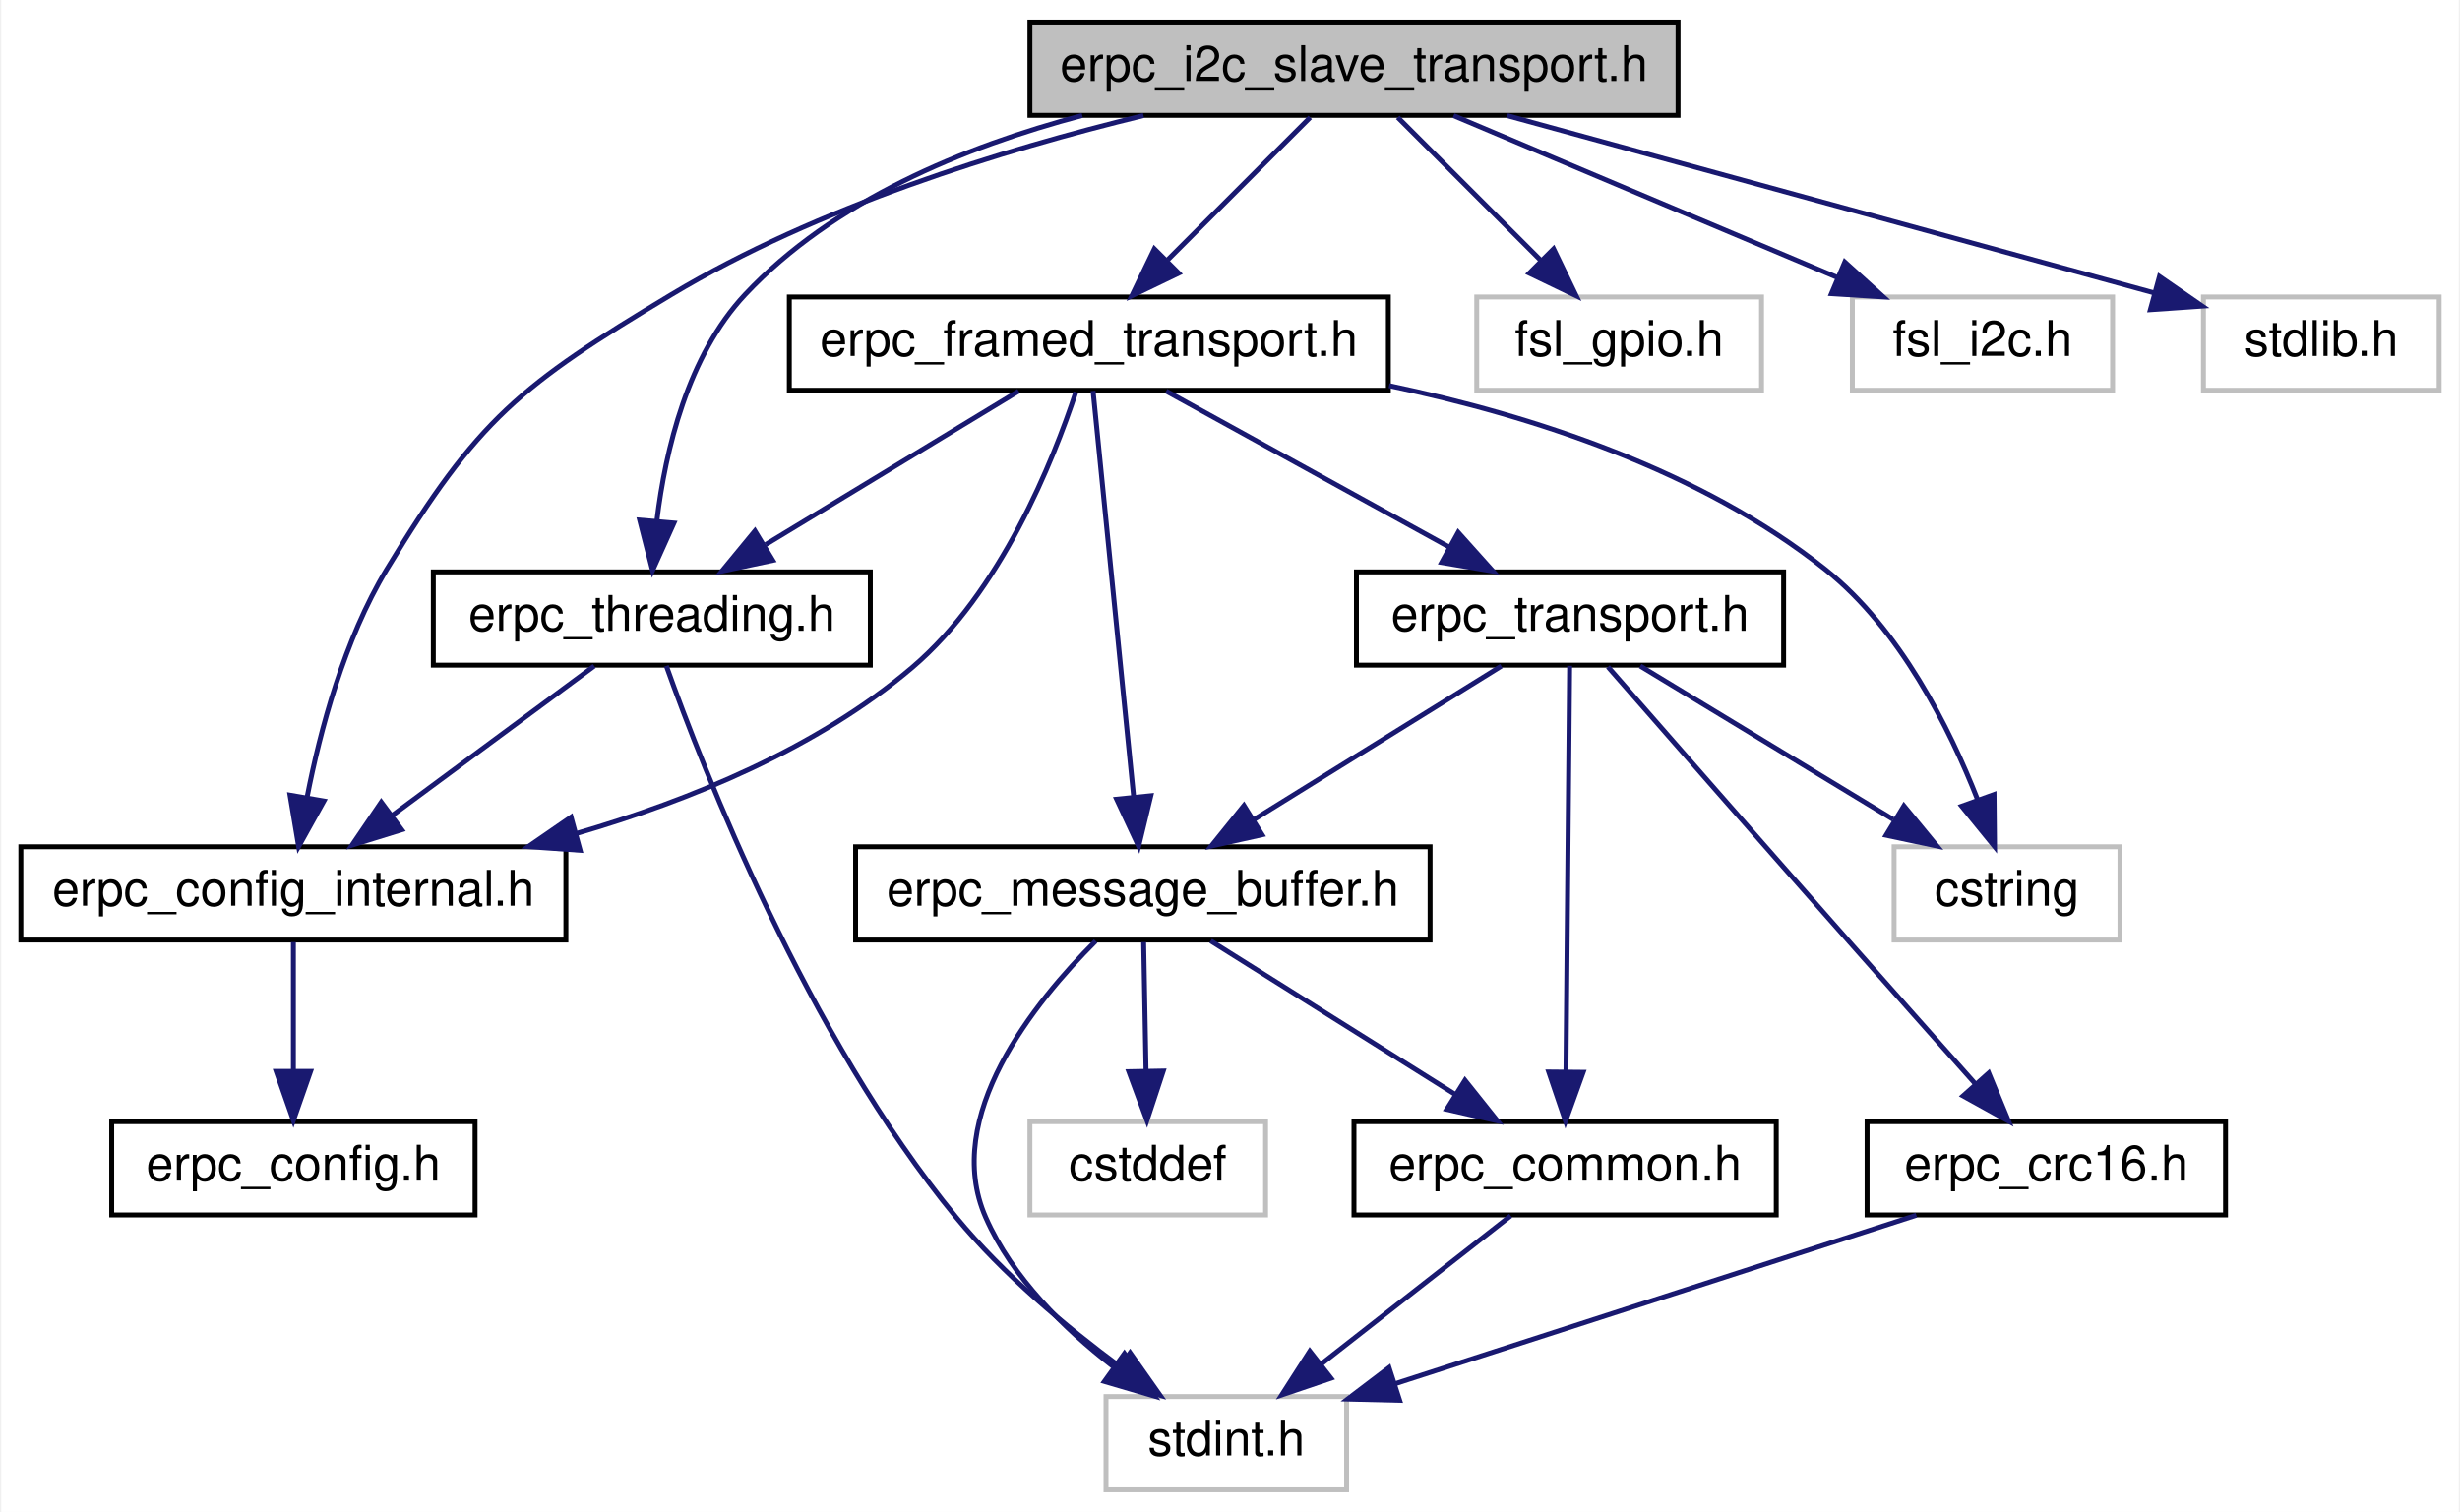
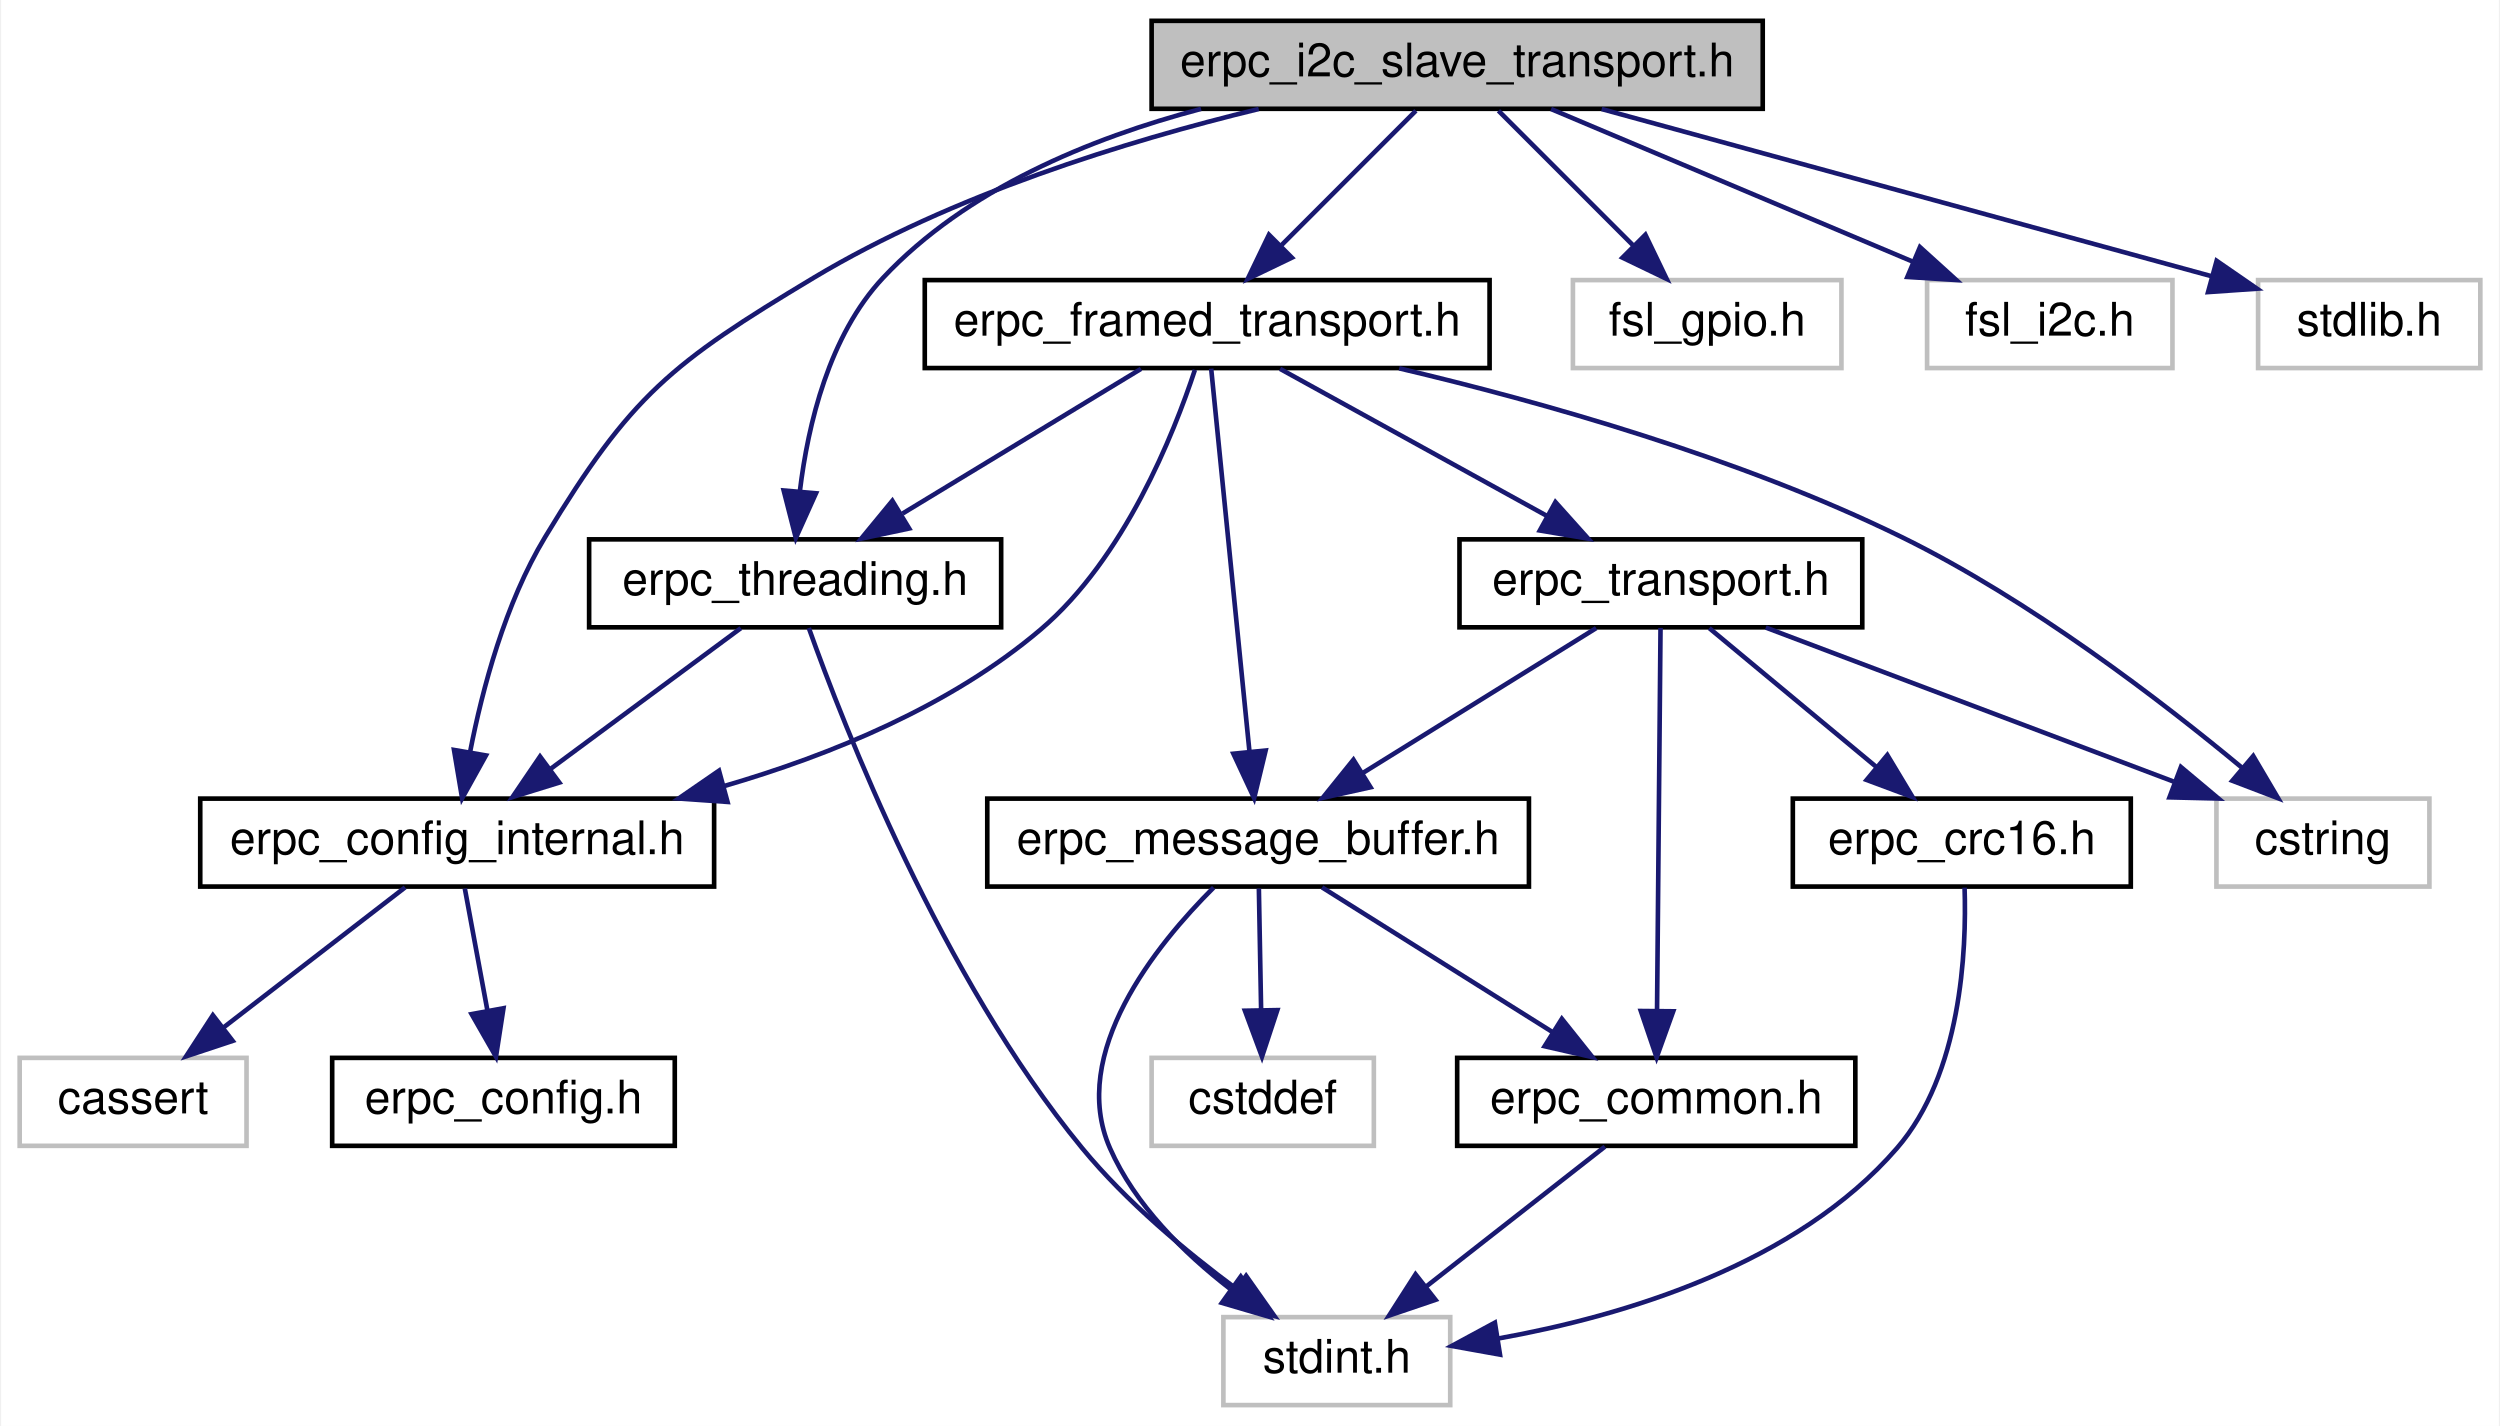
- <svg xmlns="http://www.w3.org/2000/svg" xmlns:xlink="http://www.w3.org/1999/xlink" width="501pt" height="308pt" viewBox="0.00 0.00 500.50 308.00">
+ <svg xmlns="http://www.w3.org/2000/svg" xmlns:xlink="http://www.w3.org/1999/xlink" width="540pt" height="308pt" viewBox="0.00 0.00 539.50 308.00">
  <g id="graph0" class="graph" transform="scale(1 1) rotate(0) translate(4 304)">
-     <polygon fill="white" stroke="none" points="-4,4 -4,-304 496.5,-304 496.5,4 -4,4" />
+     <polygon fill="white" stroke="none" points="-4,4 -4,-304 535.5,-304 535.5,4 -4,4" />
    <g id="node1" class="node">
-       <polygon fill="#bfbfbf" stroke="black" points="205.5,-280.5 205.5,-299.5 337.5,-299.5 337.5,-280.5 205.5,-280.5" />
-       <text text-anchor="middle" x="271.5" y="-287.5" font-family="Helvetica,sans-Serif" font-size="10.00">erpc_i2c_slave_transport.h</text>
+       <polygon fill="#bfbfbf" stroke="black" points="244.5,-280.5 244.5,-299.5 376.5,-299.5 376.5,-280.5 244.5,-280.5" />
+       <text text-anchor="middle" x="310.5" y="-287.5" font-family="Helvetica,sans-Serif" font-size="10.00">erpc_i2c_slave_transport.h</text>
    </g>
    <g id="node2" class="node">
      <g id="a_node2">
        <a xlink:href="erpc__config__internal_8h_source.html" target="_top" xlink:title="erpc_config_internal.h">
-           <polygon fill="white" stroke="black" points="0,-112.5 0,-131.5 111,-131.5 111,-112.5 0,-112.5" />
-           <text text-anchor="middle" x="55.5" y="-119.5" font-family="Helvetica,sans-Serif" font-size="10.00">erpc_config_internal.h</text>
+           <polygon fill="white" stroke="black" points="39,-112.5 39,-131.5 150,-131.5 150,-112.5 39,-112.5" />
+           <text text-anchor="middle" x="94.5" y="-119.5" font-family="Helvetica,sans-Serif" font-size="10.00">erpc_config_internal.h</text>
        </a>
      </g>
    </g>
    <g id="edge1" class="edge">
-       <path fill="none" stroke="midnightblue" d="M228.634,-280.46C200.01,-273.511 162.297,-261.88 132.5,-244 101.775,-225.563 93.035,-218.666 74.5,-188 65.853,-173.693 60.95,-155.227 58.3,-141.635" />
-       <polygon fill="midnightblue" stroke="midnightblue" points="61.712,-140.827 56.57,-131.563 54.813,-142.011 61.712,-140.827" />
+       <path fill="none" stroke="midnightblue" d="M267.634,-280.46C239.01,-273.511 201.297,-261.88 171.5,-244 140.775,-225.563 132.035,-218.666 113.5,-188 104.853,-173.693 99.95,-155.227 97.3,-141.635" />
+       <polygon fill="midnightblue" stroke="midnightblue" points="100.712,-140.827 95.57,-131.563 93.813,-142.011 100.712,-140.827" />
    </g>
-     <g id="node4" class="node">
-       <g id="a_node4">
+     <g id="node5" class="node">
+       <g id="a_node5">
        <a xlink:href="erpc__threading_8h.html" target="_top" xlink:title="erpc_threading.h">
-           <polygon fill="white" stroke="black" points="84,-168.5 84,-187.5 173,-187.5 173,-168.5 84,-168.5" />
-           <text text-anchor="middle" x="128.5" y="-175.5" font-family="Helvetica,sans-Serif" font-size="10.00">erpc_threading.h</text>
+           <polygon fill="white" stroke="black" points="123,-168.5 123,-187.5 212,-187.5 212,-168.5 123,-168.5" />
+           <text text-anchor="middle" x="167.5" y="-175.5" font-family="Helvetica,sans-Serif" font-size="10.00">erpc_threading.h</text>
        </a>
      </g>
    </g>
-     <g id="edge3" class="edge">
-       <path fill="none" stroke="midnightblue" d="M216.172,-280.481C192.14,-274.142 165.442,-263.123 147.5,-244 135.821,-231.551 131.278,-212.316 129.533,-197.996" />
-       <polygon fill="midnightblue" stroke="midnightblue" points="132.999,-197.45 128.651,-187.789 126.025,-198.053 132.999,-197.45" />
+     <g id="edge4" class="edge">
+       <path fill="none" stroke="midnightblue" d="M255.172,-280.481C231.14,-274.142 204.442,-263.123 186.5,-244 174.821,-231.551 170.278,-212.316 168.533,-197.996" />
+       <polygon fill="midnightblue" stroke="midnightblue" points="171.999,-197.45 167.651,-187.789 165.025,-198.053 171.999,-197.45" />
    </g>
-     <g id="node6" class="node">
-       <g id="a_node6">
+     <g id="node7" class="node">
+       <g id="a_node7">
        <a xlink:href="erpc__framed__transport_8h.html" target="_top" xlink:title="erpc_framed_transport.h">
-           <polygon fill="white" stroke="black" points="156.5,-224.5 156.5,-243.5 278.5,-243.5 278.5,-224.5 156.5,-224.5" />
-           <text text-anchor="middle" x="217.5" y="-231.5" font-family="Helvetica,sans-Serif" font-size="10.00">erpc_framed_transport.h</text>
+           <polygon fill="white" stroke="black" points="195.5,-224.5 195.5,-243.5 317.5,-243.5 317.5,-224.5 195.5,-224.5" />
+           <text text-anchor="middle" x="256.5" y="-231.5" font-family="Helvetica,sans-Serif" font-size="10.00">erpc_framed_transport.h</text>
        </a>
      </g>
    </g>
-     <g id="edge6" class="edge">
-       <path fill="none" stroke="midnightblue" d="M262.583,-280.083C254.72,-272.22 243.069,-260.569 233.581,-251.081" />
-       <polygon fill="midnightblue" stroke="midnightblue" points="235.797,-248.347 226.251,-243.751 230.847,-253.297 235.797,-248.347" />
-     </g>
-     <g id="node13" class="node">
-       <polygon fill="white" stroke="#bfbfbf" points="296.5,-224.5 296.5,-243.5 354.5,-243.5 354.5,-224.5 296.5,-224.5" />
-       <text text-anchor="middle" x="325.5" y="-231.5" font-family="Helvetica,sans-Serif" font-size="10.00">fsl_gpio.h</text>
-     </g>
-     <g id="edge21" class="edge">
-       <path fill="none" stroke="midnightblue" d="M280.417,-280.083C288.28,-272.22 299.931,-260.569 309.419,-251.081" />
-       <polygon fill="midnightblue" stroke="midnightblue" points="312.153,-253.297 316.749,-243.751 307.203,-248.347 312.153,-253.297" />
+     <g id="edge7" class="edge">
+       <path fill="none" stroke="midnightblue" d="M301.583,-280.083C293.72,-272.22 282.069,-260.569 272.581,-251.081" />
+       <polygon fill="midnightblue" stroke="midnightblue" points="274.797,-248.347 265.251,-243.751 269.847,-253.297 274.797,-248.347" />
    </g>
    <g id="node14" class="node">
-       <polygon fill="white" stroke="#bfbfbf" points="373,-224.5 373,-243.5 426,-243.5 426,-224.5 373,-224.5" />
-       <text text-anchor="middle" x="399.5" y="-231.5" font-family="Helvetica,sans-Serif" font-size="10.00">fsl_i2c.h</text>
+       <polygon fill="white" stroke="#bfbfbf" points="335.5,-224.5 335.5,-243.5 393.5,-243.5 393.5,-224.5 335.5,-224.5" />
+       <text text-anchor="middle" x="364.5" y="-231.5" font-family="Helvetica,sans-Serif" font-size="10.00">fsl_gpio.h</text>
    </g>
    <g id="edge22" class="edge">
-       <path fill="none" stroke="midnightblue" d="M291.782,-280.444C312.847,-271.557 346.017,-257.563 369.986,-247.451" />
-       <polygon fill="midnightblue" stroke="midnightblue" points="371.46,-250.628 379.313,-243.516 368.739,-244.179 371.46,-250.628" />
+       <path fill="none" stroke="midnightblue" d="M319.417,-280.083C327.28,-272.22 338.931,-260.569 348.419,-251.081" />
+       <polygon fill="midnightblue" stroke="midnightblue" points="351.153,-253.297 355.749,-243.751 346.203,-248.347 351.153,-253.297" />
    </g>
    <g id="node15" class="node">
-       <polygon fill="white" stroke="#bfbfbf" points="444.5,-224.5 444.5,-243.5 492.5,-243.5 492.5,-224.5 444.5,-224.5" />
-       <text text-anchor="middle" x="468.5" y="-231.5" font-family="Helvetica,sans-Serif" font-size="10.00">stdlib.h</text>
+       <polygon fill="white" stroke="#bfbfbf" points="412,-224.5 412,-243.5 465,-243.5 465,-224.5 412,-224.5" />
+       <text text-anchor="middle" x="438.5" y="-231.5" font-family="Helvetica,sans-Serif" font-size="10.00">fsl_i2c.h</text>
    </g>
    <g id="edge23" class="edge">
-       <path fill="none" stroke="midnightblue" d="M302.715,-280.444C338.615,-270.603 397.355,-254.502 434.42,-244.342" />
-       <polygon fill="midnightblue" stroke="midnightblue" points="435.543,-247.663 444.262,-241.644 433.693,-240.912 435.543,-247.663" />
+       <path fill="none" stroke="midnightblue" d="M330.782,-280.444C351.847,-271.557 385.017,-257.563 408.986,-247.451" />
+       <polygon fill="midnightblue" stroke="midnightblue" points="410.46,-250.628 418.313,-243.516 407.739,-244.179 410.46,-250.628" />
+     </g>
+     <g id="node16" class="node">
+       <polygon fill="white" stroke="#bfbfbf" points="483.5,-224.5 483.5,-243.5 531.5,-243.5 531.5,-224.5 483.5,-224.5" />
+       <text text-anchor="middle" x="507.5" y="-231.5" font-family="Helvetica,sans-Serif" font-size="10.00">stdlib.h</text>
+     </g>
+     <g id="edge24" class="edge">
+       <path fill="none" stroke="midnightblue" d="M341.715,-280.444C377.615,-270.603 436.355,-254.502 473.42,-244.342" />
+       <polygon fill="midnightblue" stroke="midnightblue" points="474.543,-247.663 483.262,-241.644 472.693,-240.912 474.543,-247.663" />
    </g>
    <g id="node3" class="node">
      <g id="a_node3">
        <a xlink:href="erpc__config_8h.html" target="_top" xlink:title="erpc_config.h">
-           <polygon fill="white" stroke="black" points="18.5,-56.5 18.5,-75.5 92.5,-75.5 92.5,-56.5 18.5,-56.5" />
-           <text text-anchor="middle" x="55.5" y="-63.5" font-family="Helvetica,sans-Serif" font-size="10.00">erpc_config.h</text>
+           <polygon fill="white" stroke="black" points="67.5,-56.5 67.5,-75.5 141.5,-75.5 141.5,-56.5 67.5,-56.5" />
+           <text text-anchor="middle" x="104.5" y="-63.5" font-family="Helvetica,sans-Serif" font-size="10.00">erpc_config.h</text>
        </a>
      </g>
    </g>
    <g id="edge2" class="edge">
-       <path fill="none" stroke="midnightblue" d="M55.5,-112.083C55.5,-105.006 55.5,-94.861 55.5,-85.987" />
-       <polygon fill="midnightblue" stroke="midnightblue" points="59,-85.751 55.5,-75.751 52,-85.751 59,-85.751" />
+       <path fill="none" stroke="midnightblue" d="M96.151,-112.083C97.476,-104.927 99.382,-94.635 101.039,-85.691" />
+       <polygon fill="midnightblue" stroke="midnightblue" points="104.5,-86.221 102.879,-75.751 97.617,-84.947 104.5,-86.221" />
    </g>
-     <g id="edge4" class="edge">
-       <path fill="none" stroke="midnightblue" d="M116.771,-168.324C105.663,-160.107 88.758,-147.602 75.517,-137.807" />
-       <polygon fill="midnightblue" stroke="midnightblue" points="77.563,-134.967 67.442,-131.834 73.4,-140.595 77.563,-134.967" />
+     <g id="node4" class="node">
+       <polygon fill="white" stroke="#bfbfbf" points="0,-56.5 0,-75.5 49,-75.5 49,-56.5 0,-56.5" />
+       <text text-anchor="middle" x="24.5" y="-63.5" font-family="Helvetica,sans-Serif" font-size="10.00">cassert</text>
    </g>
-     <g id="node5" class="node">
-       <polygon fill="white" stroke="#bfbfbf" points="221,-0.5 221,-19.5 270,-19.5 270,-0.5 221,-0.5" />
-       <text text-anchor="middle" x="245.5" y="-7.5" font-family="Helvetica,sans-Serif" font-size="10.00">stdint.h</text>
+     <g id="edge3" class="edge">
+       <path fill="none" stroke="midnightblue" d="M83.253,-112.324C72.703,-104.185 56.699,-91.84 44.058,-82.087" />
+       <polygon fill="midnightblue" stroke="midnightblue" points="46.007,-79.171 35.951,-75.834 41.731,-84.713 46.007,-79.171" />
    </g>
    <g id="edge5" class="edge">
-       <path fill="none" stroke="midnightblue" d="M131.457,-168.347C138.909,-147.406 160.057,-93.003 190.5,-56 200.025,-44.423 212.899,-33.697 223.798,-25.623" />
-       <polygon fill="midnightblue" stroke="midnightblue" points="225.913,-28.414 232.013,-19.751 221.842,-22.719 225.913,-28.414" />
+       <path fill="none" stroke="midnightblue" d="M155.771,-168.324C144.663,-160.107 127.758,-147.602 114.517,-137.807" />
+       <polygon fill="midnightblue" stroke="midnightblue" points="116.563,-134.967 106.442,-131.834 112.4,-140.595 116.563,-134.967" />
    </g>
-     <g id="edge7" class="edge">
-       <path fill="none" stroke="midnightblue" d="M214.852,-224.113C210.275,-210.221 199.593,-183.364 181.5,-168 162.134,-151.555 136.317,-140.948 113.095,-134.192" />
-       <polygon fill="midnightblue" stroke="midnightblue" points="113.897,-130.783 103.328,-131.527 112.054,-137.536 113.897,-130.783" />
+     <g id="node6" class="node">
+       <polygon fill="white" stroke="#bfbfbf" points="260,-0.5 260,-19.5 309,-19.5 309,-0.5 260,-0.5" />
+       <text text-anchor="middle" x="284.5" y="-7.5" font-family="Helvetica,sans-Serif" font-size="10.00">stdint.h</text>
    </g>
-     <g id="edge20" class="edge">
-       <path fill="none" stroke="midnightblue" d="M203.201,-224.324C189.317,-215.9 168.008,-202.971 151.696,-193.074" />
-       <polygon fill="midnightblue" stroke="midnightblue" points="153.129,-189.85 142.764,-187.655 149.498,-195.834 153.129,-189.85" />
-     </g>
-     <g id="node7" class="node">
-       <g id="a_node7">
-         <a xlink:href="erpc__message__buffer_8h.html" target="_top" xlink:title="erpc_message_buffer.h">
-           <polygon fill="white" stroke="black" points="170,-112.5 170,-131.5 287,-131.5 287,-112.5 170,-112.5" />
-           <text text-anchor="middle" x="228.5" y="-119.5" font-family="Helvetica,sans-Serif" font-size="10.00">erpc_message_buffer.h</text>
-         </a>
-       </g>
+     <g id="edge6" class="edge">
+       <path fill="none" stroke="midnightblue" d="M170.457,-168.347C177.909,-147.406 199.057,-93.003 229.5,-56 239.025,-44.423 251.899,-33.697 262.798,-25.623" />
+       <polygon fill="midnightblue" stroke="midnightblue" points="264.913,-28.414 271.013,-19.751 260.842,-22.719 264.913,-28.414" />
    </g>
    <g id="edge8" class="edge">
-       <path fill="none" stroke="midnightblue" d="M218.363,-224.368C220.138,-206.617 224.233,-165.666 226.64,-141.597" />
-       <polygon fill="midnightblue" stroke="midnightblue" points="230.128,-141.89 227.641,-131.591 223.163,-141.193 230.128,-141.89" />
+       <path fill="none" stroke="midnightblue" d="M253.852,-224.113C249.275,-210.221 238.593,-183.364 220.5,-168 201.134,-151.555 175.317,-140.948 152.095,-134.192" />
+       <polygon fill="midnightblue" stroke="midnightblue" points="152.897,-130.783 142.328,-131.527 151.054,-137.536 152.897,-130.783" />
    </g>
-     <g id="node10" class="node">
-       <g id="a_node10">
-         <a xlink:href="erpc__transport_8h.html" target="_top" xlink:title="erpc_transport.h">
-           <polygon fill="white" stroke="black" points="272,-168.5 272,-187.5 359,-187.5 359,-168.5 272,-168.5" />
-           <text text-anchor="middle" x="315.5" y="-175.5" font-family="Helvetica,sans-Serif" font-size="10.00">erpc_transport.h</text>
-         </a>
-       </g>
-     </g>
-     <g id="edge13" class="edge">
-       <path fill="none" stroke="midnightblue" d="M233.245,-224.324C248.819,-215.743 272.877,-202.486 290.959,-192.522" />
-       <polygon fill="midnightblue" stroke="midnightblue" points="292.724,-195.546 299.794,-187.655 289.346,-189.415 292.724,-195.546" />
-     </g>
-     <g id="node12" class="node">
-       <polygon fill="white" stroke="#bfbfbf" points="381.5,-112.5 381.5,-131.5 427.5,-131.5 427.5,-112.5 381.5,-112.5" />
-       <text text-anchor="middle" x="404.5" y="-119.5" font-family="Helvetica,sans-Serif" font-size="10.00">cstring</text>
-     </g>
-     <g id="edge19" class="edge">
-       <path fill="none" stroke="midnightblue" d="M278.65,-225.445C307.996,-219.292 342.188,-208.152 367.5,-188 382.705,-175.895 392.778,-155.726 398.522,-141.06" />
-       <polygon fill="midnightblue" stroke="midnightblue" points="401.853,-142.142 401.952,-131.548 395.268,-139.768 401.853,-142.142" />
-     </g>
-     <g id="edge12" class="edge">
-       <path fill="none" stroke="midnightblue" d="M218.89,-112.283C206.483,-99.916 187.494,-76.498 196.5,-56 201.89,-43.732 212.458,-33.341 222.404,-25.646" />
-       <polygon fill="midnightblue" stroke="midnightblue" points="224.752,-28.27 230.839,-19.598 220.672,-22.581 224.752,-28.27" />
+     <g id="edge21" class="edge">
+       <path fill="none" stroke="midnightblue" d="M242.201,-224.324C228.317,-215.9 207.008,-202.971 190.696,-193.074" />
+       <polygon fill="midnightblue" stroke="midnightblue" points="192.129,-189.85 181.764,-187.655 188.498,-195.834 192.129,-189.85" />
    </g>
    <g id="node8" class="node">
      <g id="a_node8">
-         <a xlink:href="erpc__common_8h_source.html" target="_top" xlink:title="erpc_common.h">
-           <polygon fill="white" stroke="black" points="271.5,-56.5 271.5,-75.5 357.5,-75.5 357.5,-56.5 271.5,-56.5" />
-           <text text-anchor="middle" x="314.5" y="-63.5" font-family="Helvetica,sans-Serif" font-size="10.00">erpc_common.h</text>
+         <a xlink:href="erpc__message__buffer_8h.html" target="_top" xlink:title="erpc_message_buffer.h">
+           <polygon fill="white" stroke="black" points="209,-112.5 209,-131.5 326,-131.5 326,-112.5 209,-112.5" />
+           <text text-anchor="middle" x="267.5" y="-119.5" font-family="Helvetica,sans-Serif" font-size="10.00">erpc_message_buffer.h</text>
        </a>
      </g>
    </g>
    <g id="edge9" class="edge">
-       <path fill="none" stroke="midnightblue" d="M242.317,-112.324C255.733,-103.9 276.324,-90.971 292.086,-81.074" />
-       <polygon fill="midnightblue" stroke="midnightblue" points="294.109,-83.936 300.717,-75.654 290.387,-78.008 294.109,-83.936" />
-     </g>
-     <g id="node9" class="node">
-       <polygon fill="white" stroke="#bfbfbf" points="205.5,-56.5 205.5,-75.5 253.5,-75.5 253.5,-56.5 205.5,-56.5" />
-       <text text-anchor="middle" x="229.5" y="-63.5" font-family="Helvetica,sans-Serif" font-size="10.00">cstddef</text>
-     </g>
-     <g id="edge11" class="edge">
-       <path fill="none" stroke="midnightblue" d="M228.665,-112.083C228.796,-105.006 228.984,-94.861 229.148,-85.987" />
-       <polygon fill="midnightblue" stroke="midnightblue" points="232.652,-85.814 229.338,-75.751 225.653,-85.684 232.652,-85.814" />
-     </g>
-     <g id="edge10" class="edge">
-       <path fill="none" stroke="midnightblue" d="M303.414,-56.324C293.014,-48.185 277.239,-35.84 264.778,-26.087" />
-       <polygon fill="midnightblue" stroke="midnightblue" points="266.82,-23.241 256.788,-19.834 262.506,-28.753 266.82,-23.241" />
-     </g>
-     <g id="edge17" class="edge">
-       <path fill="none" stroke="midnightblue" d="M301.522,-168.324C287.95,-159.9 267.12,-146.971 251.175,-137.074" />
-       <polygon fill="midnightblue" stroke="midnightblue" points="252.786,-133.954 242.443,-131.655 249.094,-139.902 252.786,-133.954" />
-     </g>
-     <g id="edge14" class="edge">
-       <path fill="none" stroke="midnightblue" d="M315.422,-168.368C315.26,-150.617 314.888,-109.666 314.669,-85.597" />
-       <polygon fill="midnightblue" stroke="midnightblue" points="318.169,-85.559 314.578,-75.591 311.169,-85.623 318.169,-85.559" />
+       <path fill="none" stroke="midnightblue" d="M257.363,-224.368C259.138,-206.617 263.233,-165.666 265.64,-141.597" />
+       <polygon fill="midnightblue" stroke="midnightblue" points="269.128,-141.89 266.641,-131.591 262.163,-141.193 269.128,-141.89" />
    </g>
    <g id="node11" class="node">
      <g id="a_node11">
-         <a xlink:href="erpc__crc16_8h.html" target="_top" xlink:title="erpc_crc16.h">
-           <polygon fill="white" stroke="black" points="376,-56.5 376,-75.5 449,-75.5 449,-56.5 376,-56.5" />
-           <text text-anchor="middle" x="412.5" y="-63.5" font-family="Helvetica,sans-Serif" font-size="10.00">erpc_crc16.h</text>
+         <a xlink:href="erpc__transport_8h.html" target="_top" xlink:title="erpc_transport.h">
+           <polygon fill="white" stroke="black" points="311,-168.5 311,-187.5 398,-187.5 398,-168.5 311,-168.5" />
+           <text text-anchor="middle" x="354.5" y="-175.5" font-family="Helvetica,sans-Serif" font-size="10.00">erpc_transport.h</text>
        </a>
      </g>
    </g>
-     <g id="edge15" class="edge">
-       <path fill="none" stroke="midnightblue" d="M323.226,-168.152C334.168,-155.629 354.818,-132.027 372.5,-112 380.906,-102.479 390.343,-91.86 397.939,-83.328" />
-       <polygon fill="midnightblue" stroke="midnightblue" points="400.775,-85.406 404.814,-75.612 395.549,-80.749 400.775,-85.406" />
+     <g id="edge14" class="edge">
+       <path fill="none" stroke="midnightblue" d="M272.245,-224.324C287.819,-215.743 311.877,-202.486 329.959,-192.522" />
+       <polygon fill="midnightblue" stroke="midnightblue" points="331.724,-195.546 338.794,-187.655 328.346,-189.415 331.724,-195.546" />
+     </g>
+     <g id="node13" class="node">
+       <polygon fill="white" stroke="#bfbfbf" points="474.5,-112.5 474.5,-131.5 520.5,-131.5 520.5,-112.5 474.5,-112.5" />
+       <text text-anchor="middle" x="497.5" y="-119.5" font-family="Helvetica,sans-Serif" font-size="10.00">cstring</text>
+     </g>
+     <g id="edge20" class="edge">
+       <path fill="none" stroke="midnightblue" d="M297.972,-224.441C328.878,-217.151 371.591,-205.116 406.5,-188 434.215,-174.412 462.603,-152.632 480.139,-138.075" />
+       <polygon fill="midnightblue" stroke="midnightblue" points="482.448,-140.706 487.826,-131.577 477.929,-135.36 482.448,-140.706" />
+     </g>
+     <g id="edge13" class="edge">
+       <path fill="none" stroke="midnightblue" d="M257.89,-112.283C245.483,-99.916 226.494,-76.498 235.5,-56 240.89,-43.732 251.458,-33.341 261.404,-25.646" />
+       <polygon fill="midnightblue" stroke="midnightblue" points="263.752,-28.27 269.839,-19.598 259.672,-22.581 263.752,-28.27" />
+     </g>
+     <g id="node9" class="node">
+       <g id="a_node9">
+         <a xlink:href="erpc__common_8h_source.html" target="_top" xlink:title="erpc_common.h">
+           <polygon fill="white" stroke="black" points="310.5,-56.5 310.5,-75.5 396.5,-75.5 396.5,-56.5 310.5,-56.5" />
+           <text text-anchor="middle" x="353.5" y="-63.5" font-family="Helvetica,sans-Serif" font-size="10.00">erpc_common.h</text>
+         </a>
+       </g>
+     </g>
+     <g id="edge10" class="edge">
+       <path fill="none" stroke="midnightblue" d="M281.317,-112.324C294.733,-103.9 315.324,-90.971 331.086,-81.074" />
+       <polygon fill="midnightblue" stroke="midnightblue" points="333.109,-83.936 339.717,-75.654 329.387,-78.008 333.109,-83.936" />
+     </g>
+     <g id="node10" class="node">
+       <polygon fill="white" stroke="#bfbfbf" points="244.5,-56.5 244.5,-75.5 292.5,-75.5 292.5,-56.5 244.5,-56.5" />
+       <text text-anchor="middle" x="268.5" y="-63.5" font-family="Helvetica,sans-Serif" font-size="10.00">cstddef</text>
+     </g>
+     <g id="edge12" class="edge">
+       <path fill="none" stroke="midnightblue" d="M267.665,-112.083C267.796,-105.006 267.984,-94.861 268.148,-85.987" />
+       <polygon fill="midnightblue" stroke="midnightblue" points="271.652,-85.814 268.338,-75.751 264.653,-85.684 271.652,-85.814" />
+     </g>
+     <g id="edge11" class="edge">
+       <path fill="none" stroke="midnightblue" d="M342.414,-56.324C332.014,-48.185 316.239,-35.84 303.778,-26.087" />
+       <polygon fill="midnightblue" stroke="midnightblue" points="305.82,-23.241 295.788,-19.834 301.506,-28.753 305.82,-23.241" />
    </g>
    <g id="edge18" class="edge">
-       <path fill="none" stroke="midnightblue" d="M329.799,-168.324C343.683,-159.9 364.992,-146.971 381.304,-137.074" />
-       <polygon fill="midnightblue" stroke="midnightblue" points="383.502,-139.834 390.236,-131.655 379.871,-133.85 383.502,-139.834" />
+       <path fill="none" stroke="midnightblue" d="M340.522,-168.324C326.95,-159.9 306.12,-146.971 290.175,-137.074" />
+       <polygon fill="midnightblue" stroke="midnightblue" points="291.786,-133.954 281.443,-131.655 288.094,-139.902 291.786,-133.954" />
+     </g>
+     <g id="edge15" class="edge">
+       <path fill="none" stroke="midnightblue" d="M354.422,-168.368C354.26,-150.617 353.888,-109.666 353.669,-85.597" />
+       <polygon fill="midnightblue" stroke="midnightblue" points="357.169,-85.559 353.578,-75.591 350.169,-85.623 357.169,-85.559" />
+     </g>
+     <g id="node12" class="node">
+       <g id="a_node12">
+         <a xlink:href="erpc__crc16_8h.html" target="_top" xlink:title="erpc_crc16.h">
+           <polygon fill="white" stroke="black" points="383,-112.5 383,-131.5 456,-131.5 456,-112.5 383,-112.5" />
+           <text text-anchor="middle" x="419.5" y="-119.5" font-family="Helvetica,sans-Serif" font-size="10.00">erpc_crc16.h</text>
+         </a>
+       </g>
    </g>
    <g id="edge16" class="edge">
-       <path fill="none" stroke="midnightblue" d="M386.038,-56.444C357.324,-47.159 311.371,-32.3 279.88,-22.117" />
-       <polygon fill="midnightblue" stroke="midnightblue" points="280.796,-18.735 270.205,-18.988 278.643,-25.395 280.796,-18.735" />
+       <path fill="none" stroke="midnightblue" d="M364.943,-168.324C374.646,-160.263 389.315,-148.077 401,-138.369" />
+       <polygon fill="midnightblue" stroke="midnightblue" points="403.411,-140.916 408.867,-131.834 398.938,-135.532 403.411,-140.916" />
+     </g>
+     <g id="edge19" class="edge">
+       <path fill="none" stroke="midnightblue" d="M377.159,-168.444C400.902,-159.478 438.409,-145.314 465.238,-135.183" />
+       <polygon fill="midnightblue" stroke="midnightblue" points="466.829,-138.324 474.947,-131.516 464.356,-131.775 466.829,-138.324" />
+     </g>
+     <g id="edge17" class="edge">
+       <path fill="none" stroke="midnightblue" d="M420.099,-112.278C420.551,-98.613 419.4,-72.06 405.5,-56 383.78,-30.905 346.701,-19.785 319.299,-14.87" />
+       <polygon fill="midnightblue" stroke="midnightblue" points="319.751,-11.398 309.323,-13.273 318.645,-18.31 319.751,-11.398" />
    </g>
  </g>
</svg>
